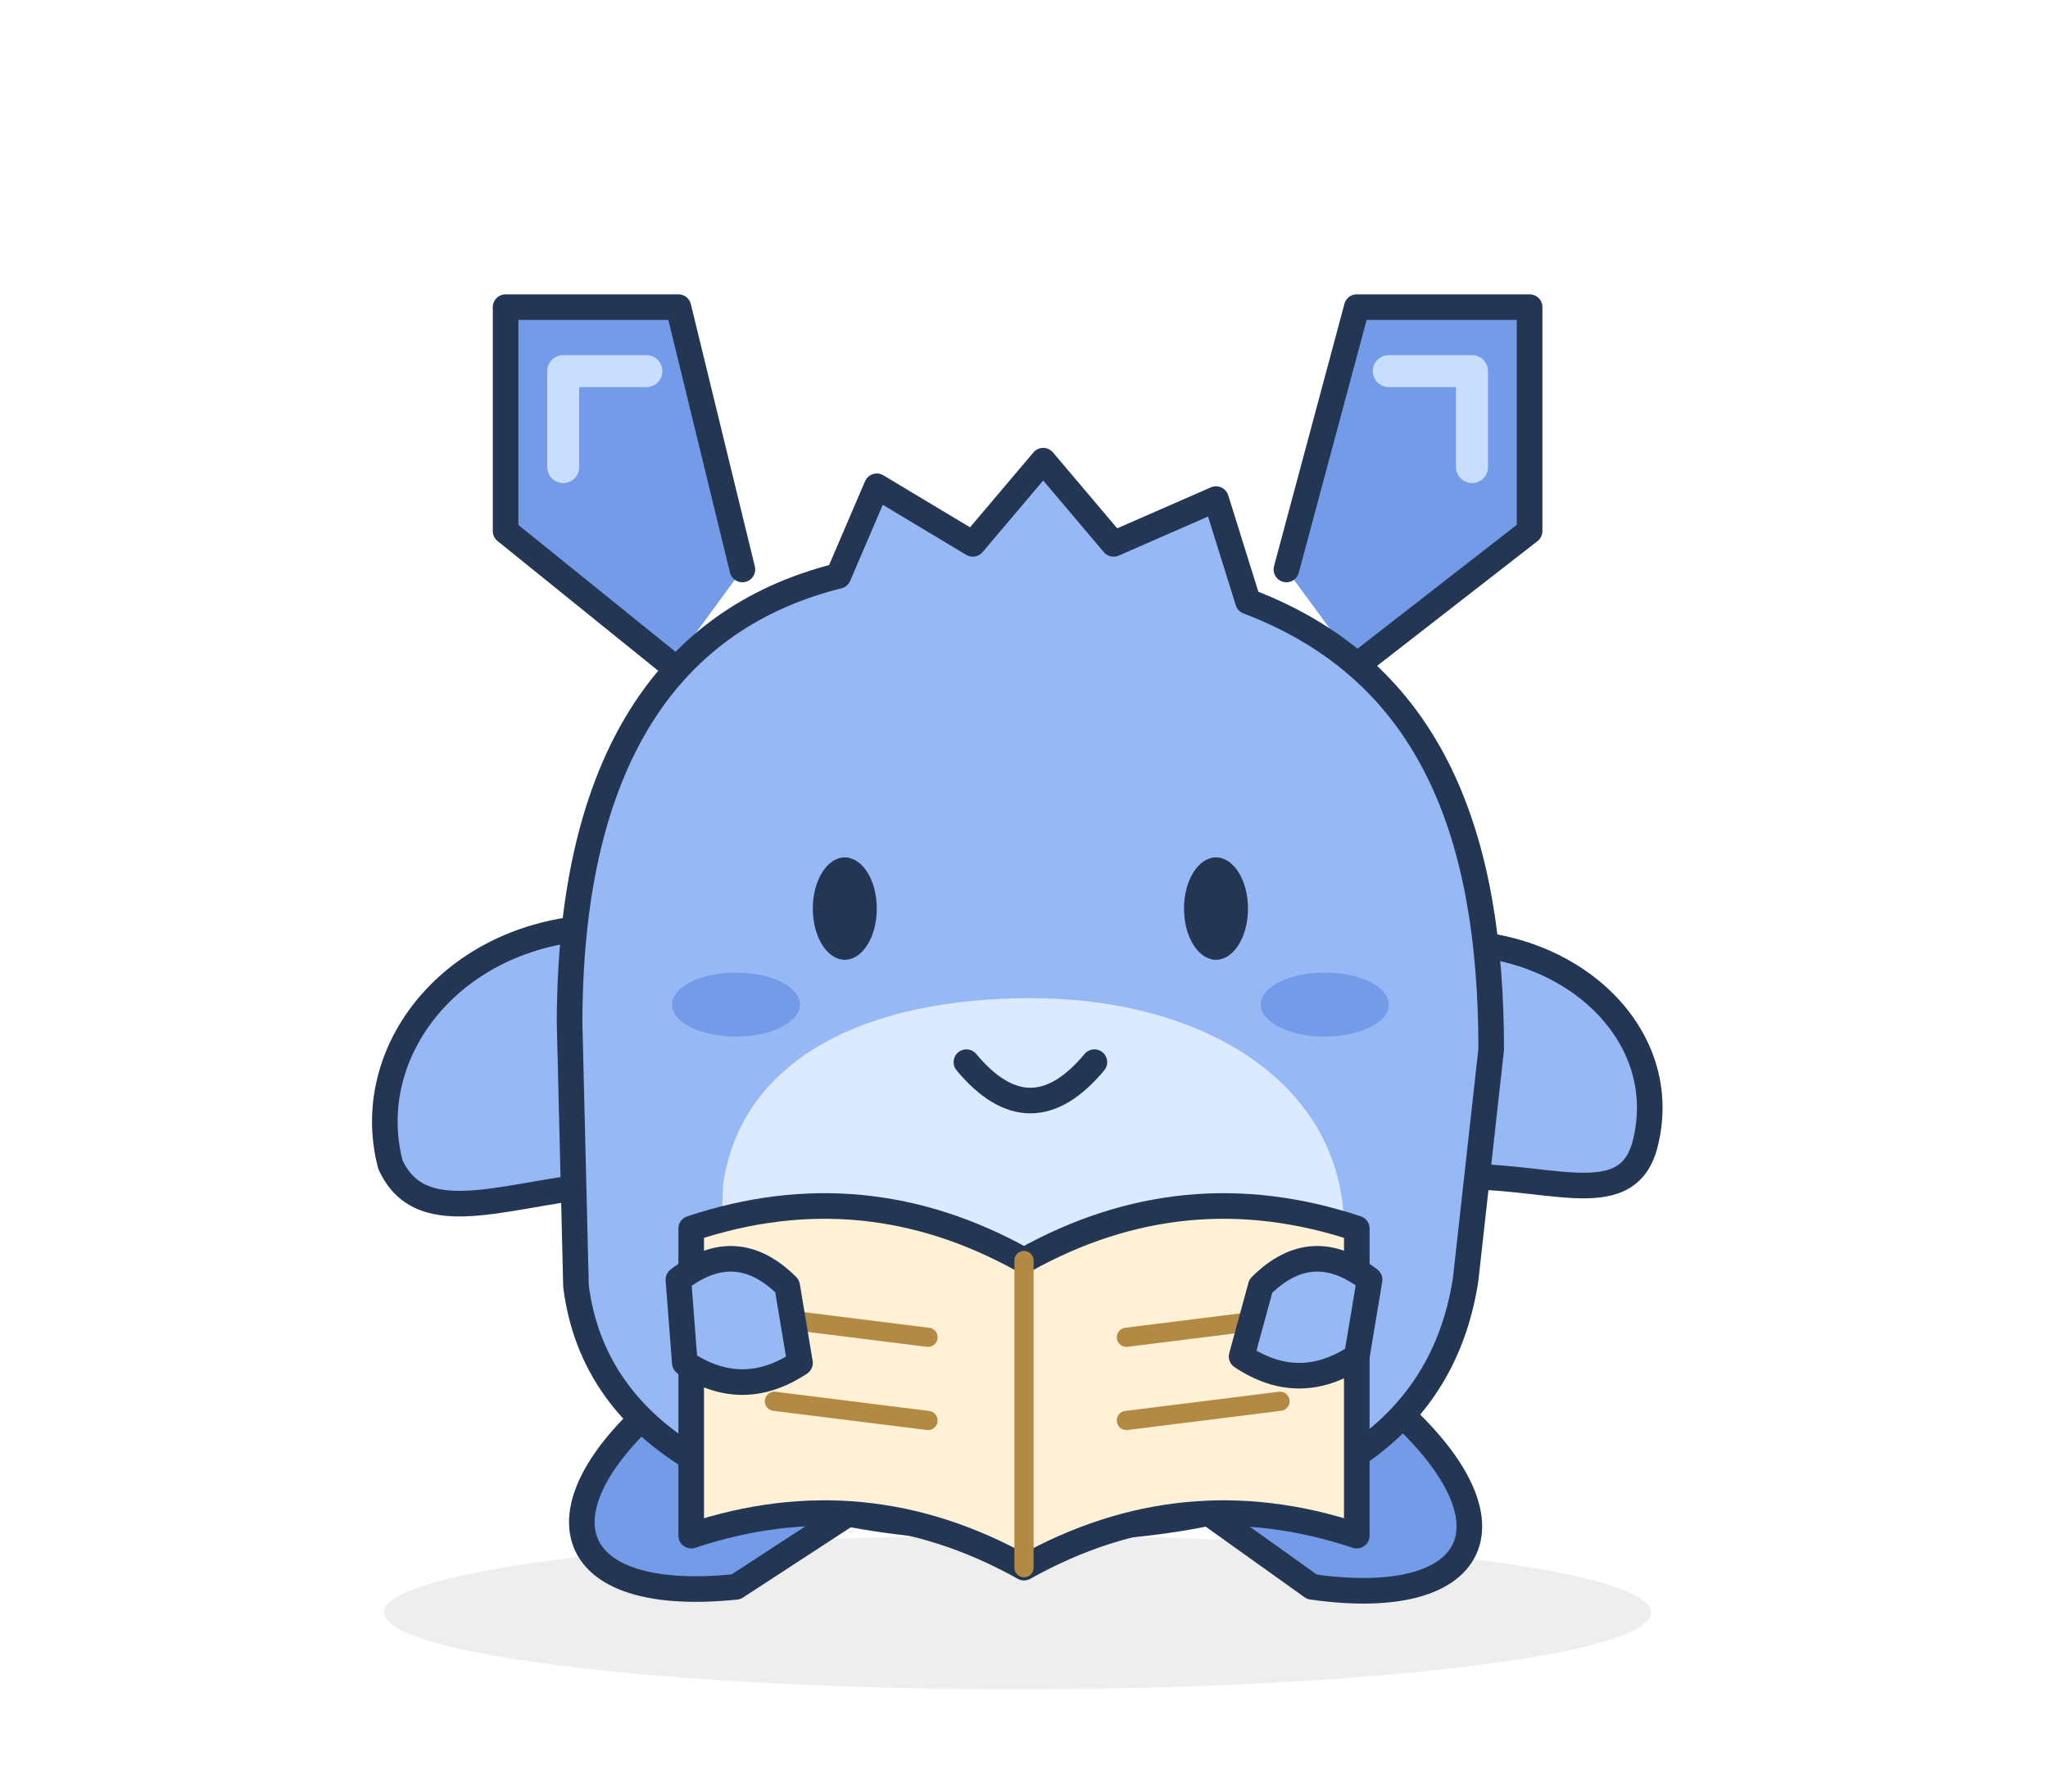
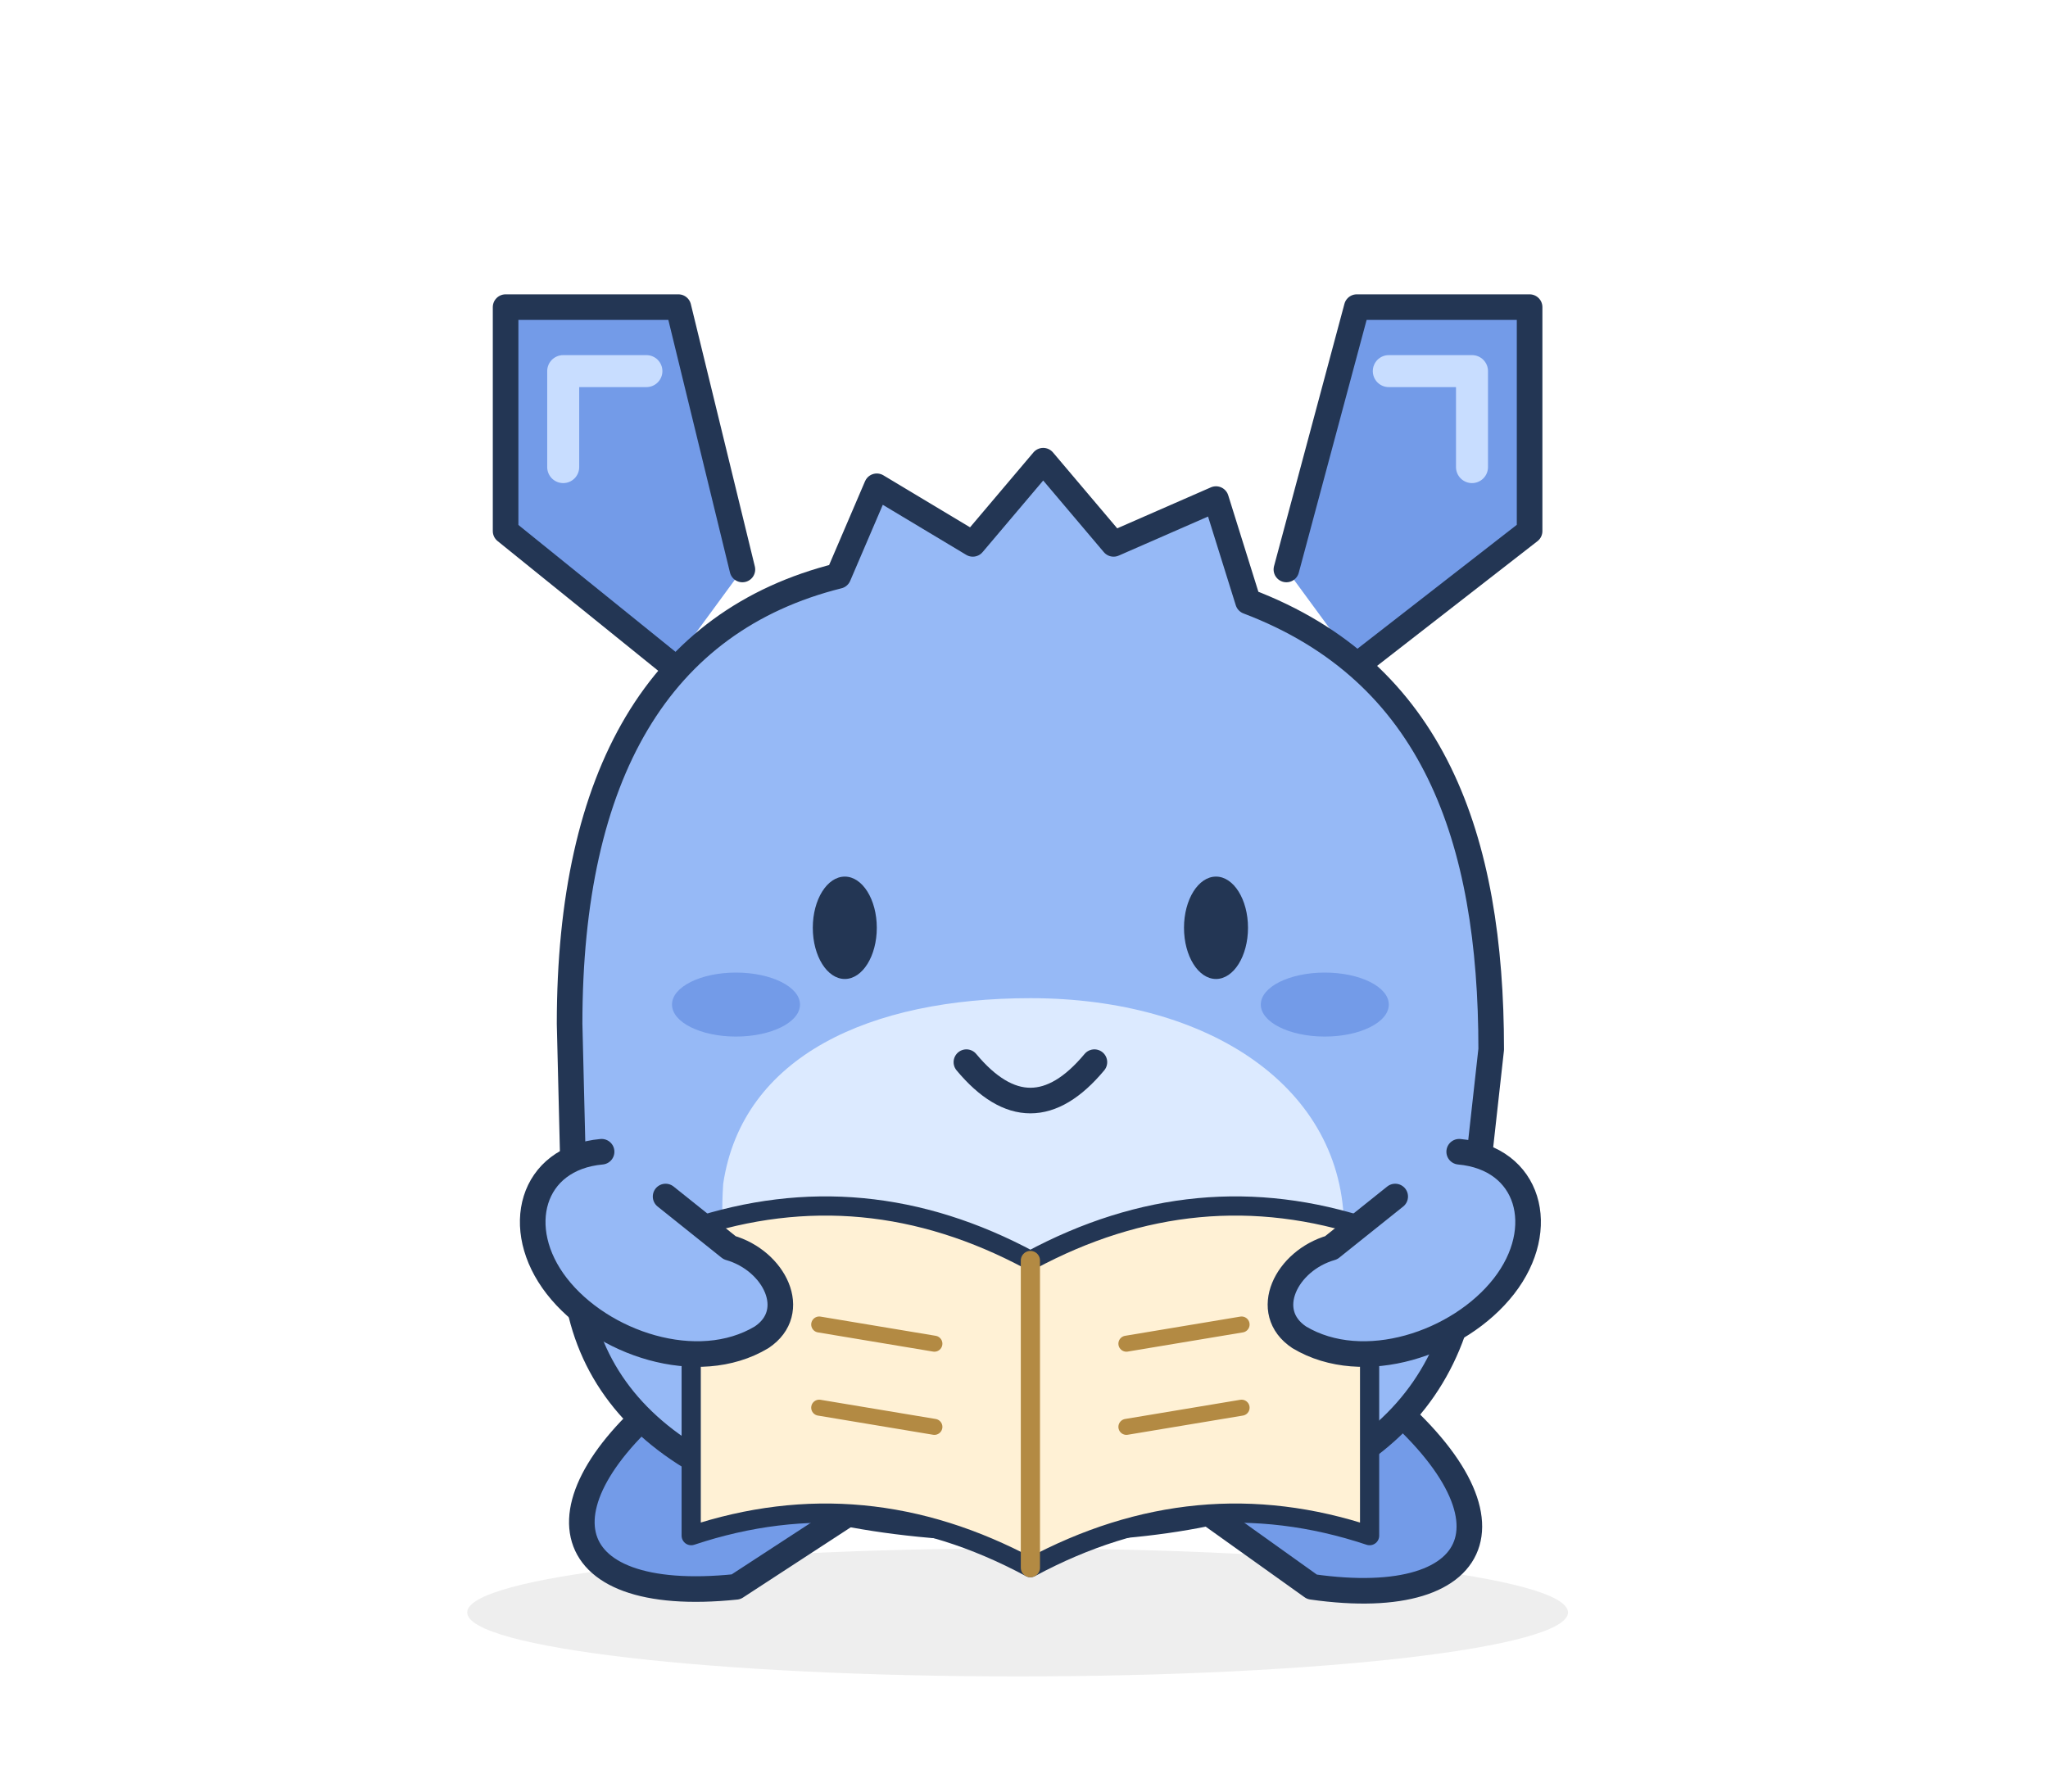
<svg xmlns="http://www.w3.org/2000/svg" viewBox="0 0 320 280" fill="none" aria-hidden="true" focusable="false" class="terrence-mascot" data-pose="guide" data-detail="full" data-surface="transparent">
-   <ellipse class="terrence-secondary-detail" cx="159" cy="252" rx="99" ry="12" fill="currentColor" opacity=".07" />
+   <ellipse class="terrence-secondary-detail" cx="159" cy="252" rx="86" ry="10" fill="currentColor" opacity=".07" />
  <g class="terrence-body" stroke="#233654" stroke-width="4" stroke-linecap="round" stroke-linejoin="round">
-     <path d="M105 104 79 83 79 48 106 48 116 89M212 104 239 83 239 48 212 48 201 89" fill="#739BE8" />
-     <path class="terrence-secondary-detail" d="M88 73V58H101M230 73V58H217" stroke="#C8DDFF" stroke-width="5" />
-     <path d="M107 216C83 234 86 251 115 248L138 233M184 233 205 248C233 252 239 236 213 216" fill="#739BE8" />
-     <g class="terrence-arms terrence-arms--holding" data-arm-role="holding">
-       <path d="M99 145C73 143 56 163 61 182 66 193 80 186 96 185 109 185 116 194 126 201" fill="#96B9F6" />
-       <path d="M220 148C242 144 262 160 257 179 254 190 241 183 226 184 214 185 207 194 197 201" fill="#96B9F6" />
-     </g>
-     <path d="M89 160C89 121 103 97 131 90L137 76 152 85 163 72 174 85 190 78 195 94C224 105 233 131 233 164L229 200C225 226 202 239 161 239 117 239 93 225 90 201Z" fill="#96B9F6" />
-     <path d="M113 185C116 165 136 156 161 156 189 156 210 170 210 192 210 216 191 229 161 229 130 229 111 215 113 185Z" fill="#DCEAFF" stroke="none" />
-     <g class="terrence-face">
-       <ellipse cx="132" cy="142" rx="5" ry="8" fill="#233654" stroke="none" />
-       <ellipse cx="190" cy="142" rx="5" ry="8" fill="#233654" stroke="none" />
-       <g class="terrence-secondary-detail">
+     <g class="terrence-pose">
+       <g class="terrence-ears">
+         <g class="terrence-ear-left" transform="rotate(0 110 100)">
+           <path d="M105 104 79 83 79 48 106 48 116 89" fill="#739BE8" />
+           <path class="terrence-secondary-detail" d="M88 73V58H101" stroke="#C8DDFF" stroke-width="5" />
+         </g>
+         <g class="terrence-ear-right" transform="rotate(0 207 100)">
+           <path d="M212 104 239 83 239 48 212 48 201 89" fill="#739BE8" />
+           <path class="terrence-secondary-detail" d="M230 73V58H217" stroke="#C8DDFF" stroke-width="5" />
+         </g>
+       </g>
+       <path d="M107 216C83 234 86 251 115 248L138 233M184 233 205 248C233 252 239 236 213 216" fill="#739BE8" />
+       <path d="M89 160C89 121 103 97 131 90L137 76 152 85 163 72 174 85 190 78 195 94C224 105 233 131 233 164L229 200C225 226 202 239 161 239 117 239 93 225 90 201Z" fill="#96B9F6" />
+       <path d="M113 185C116 165 136 156 161 156 189 156 210 170 210 192 210 216 191 229 161 229 130 229 111 215 113 185Z" fill="#DCEAFF" stroke="none" />
+       <g class="terrence-face">
+         <g class="terrence-eyes" transform="translate(0 3)">
+           <ellipse cx="132" cy="142" rx="5" ry="8" fill="#233654" stroke="none" />
+           <ellipse cx="190" cy="142" rx="5" ry="8" fill="#233654" stroke="none" />
+         </g>
        <ellipse cx="115" cy="157" rx="10" ry="5" fill="#739BE8" stroke="none" />
        <ellipse cx="207" cy="157" rx="10" ry="5" fill="#739BE8" stroke="none" />
+         <path d="M151 166q10 12 20 0" />
      </g>
-       <path d="M151 166q10 12 20 0" />
-     </g>
-     <g class="terrence-prop terrence-prop--book" data-prop="book">
-       <path d="M108 192q27-9 52 5 25-14 52-5v48q-27-9-52 5-25-14-52-5Z" fill="#FFF1D5" />
-       <path d="M160 197v48" stroke="#B38A43" stroke-width="3" />
-       <path class="terrence-secondary-detail" d="m121 206 24 3m-24 10 24 3m31-13 24-3m-24 16 24-3" stroke="#B38A43" stroke-width="3" />
-     </g>
-     <g class="terrence-hands" data-held-prop="book">
-       <path class="terrence-foreground-hand" d="M106 200q9-7 17 1l2 12q-9 6-18 0Z" fill="#96B9F6" />
-       <path class="terrence-foreground-hand" d="M197 201q8-8 17-1l-2 12q-9 6-18 0Z" fill="#96B9F6" />
+       <g class="terrence-prop" data-prop="book" stroke-width="3">
+         <path d="M108 192q27-9 53 5 26-14 53-5v48q-27-9-53 5-26-14-53-5Z" fill="#FFF1D5" />
+         <path d="M161 197v48" stroke="#B38A43" />
+         <path class="terrence-secondary-detail" d="m128 207 18 3m-18 10 18 3m30-13 18-3m-18 16 18-3" stroke="#B38A43" stroke-width="2.5" />
+       </g>
+       <g class="terrence-paw" transform="translate(0 0)">
+         <path d="M94 180C83 181 80 192 87 201 94 210 109 215 119 209 125 205 121 197 114 195L104 187Z" fill="#96B9F6" stroke="none" />
+         <path d="M94 180C83 181 80 192 87 201 94 210 109 215 119 209 125 205 121 197 114 195L104 187" />
+       </g>
+       <g class="terrence-paw" transform="translate(322 0) scale(-1 1)">
+         <path d="M94 180C83 181 80 192 87 201 94 210 109 215 119 209 125 205 121 197 114 195L104 187Z" fill="#96B9F6" stroke="none" />
+         <path d="M94 180C83 181 80 192 87 201 94 210 109 215 119 209 125 205 121 197 114 195L104 187" />
+       </g>
    </g>
  </g>
</svg>
